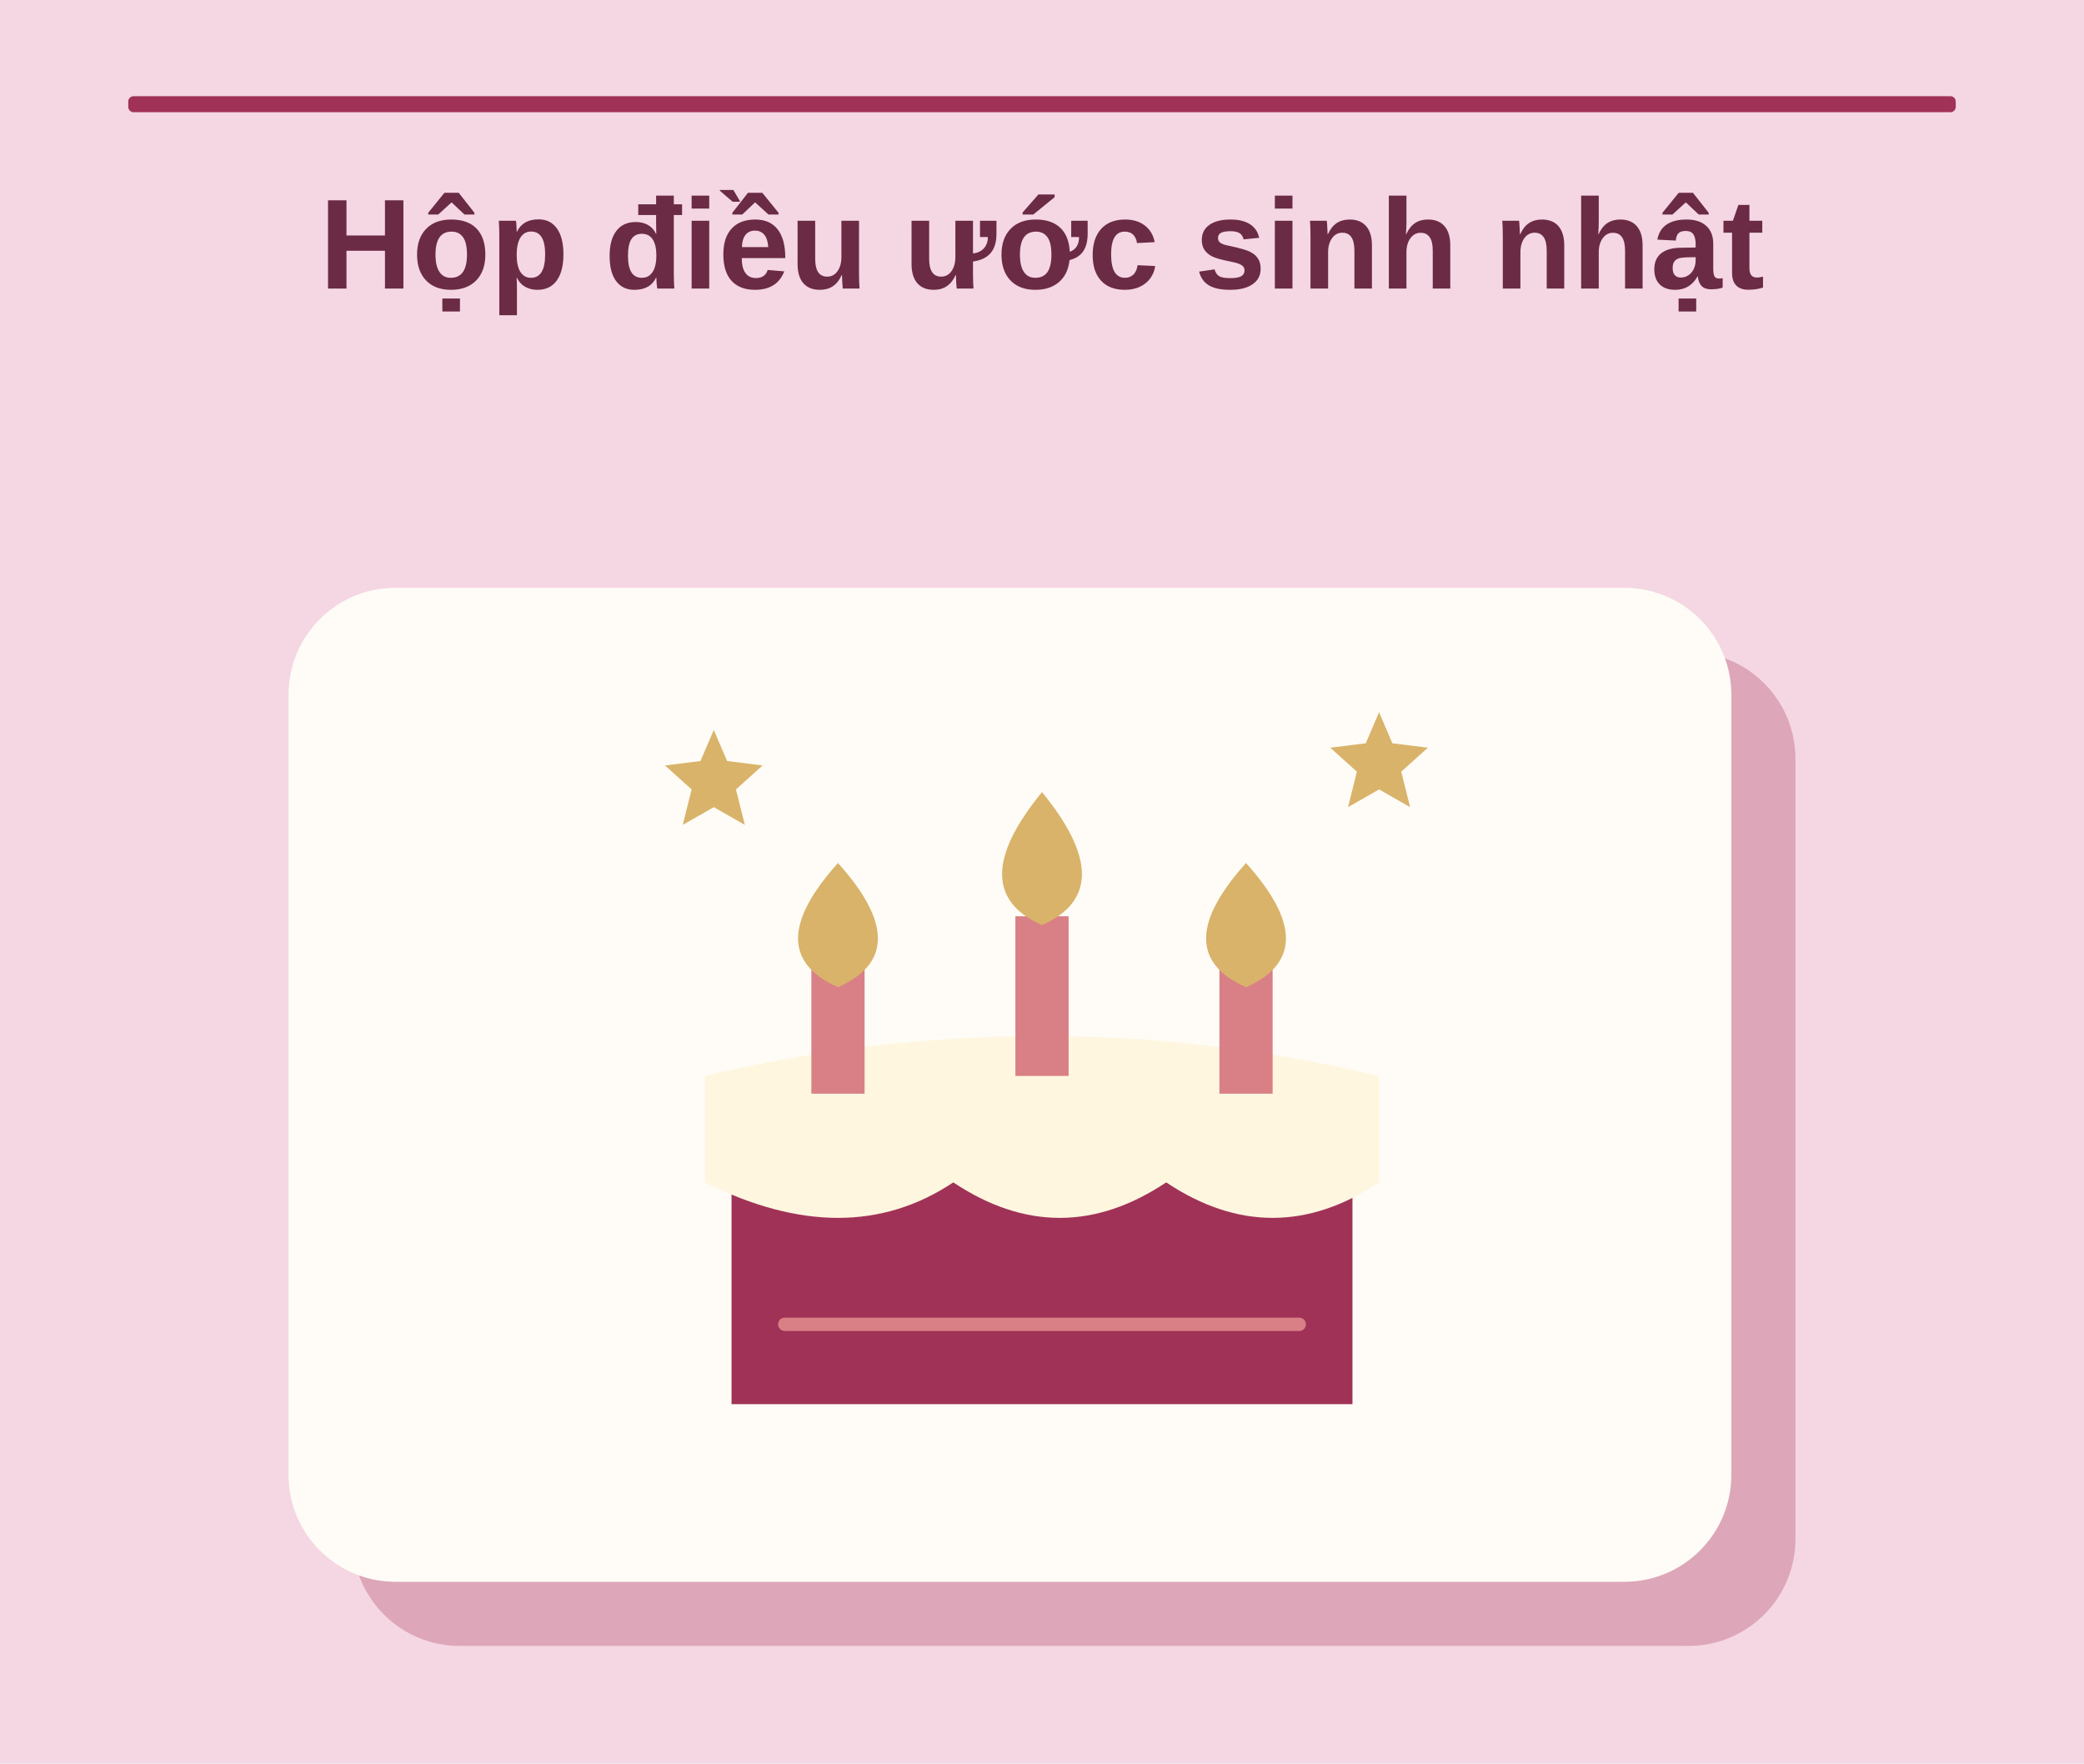
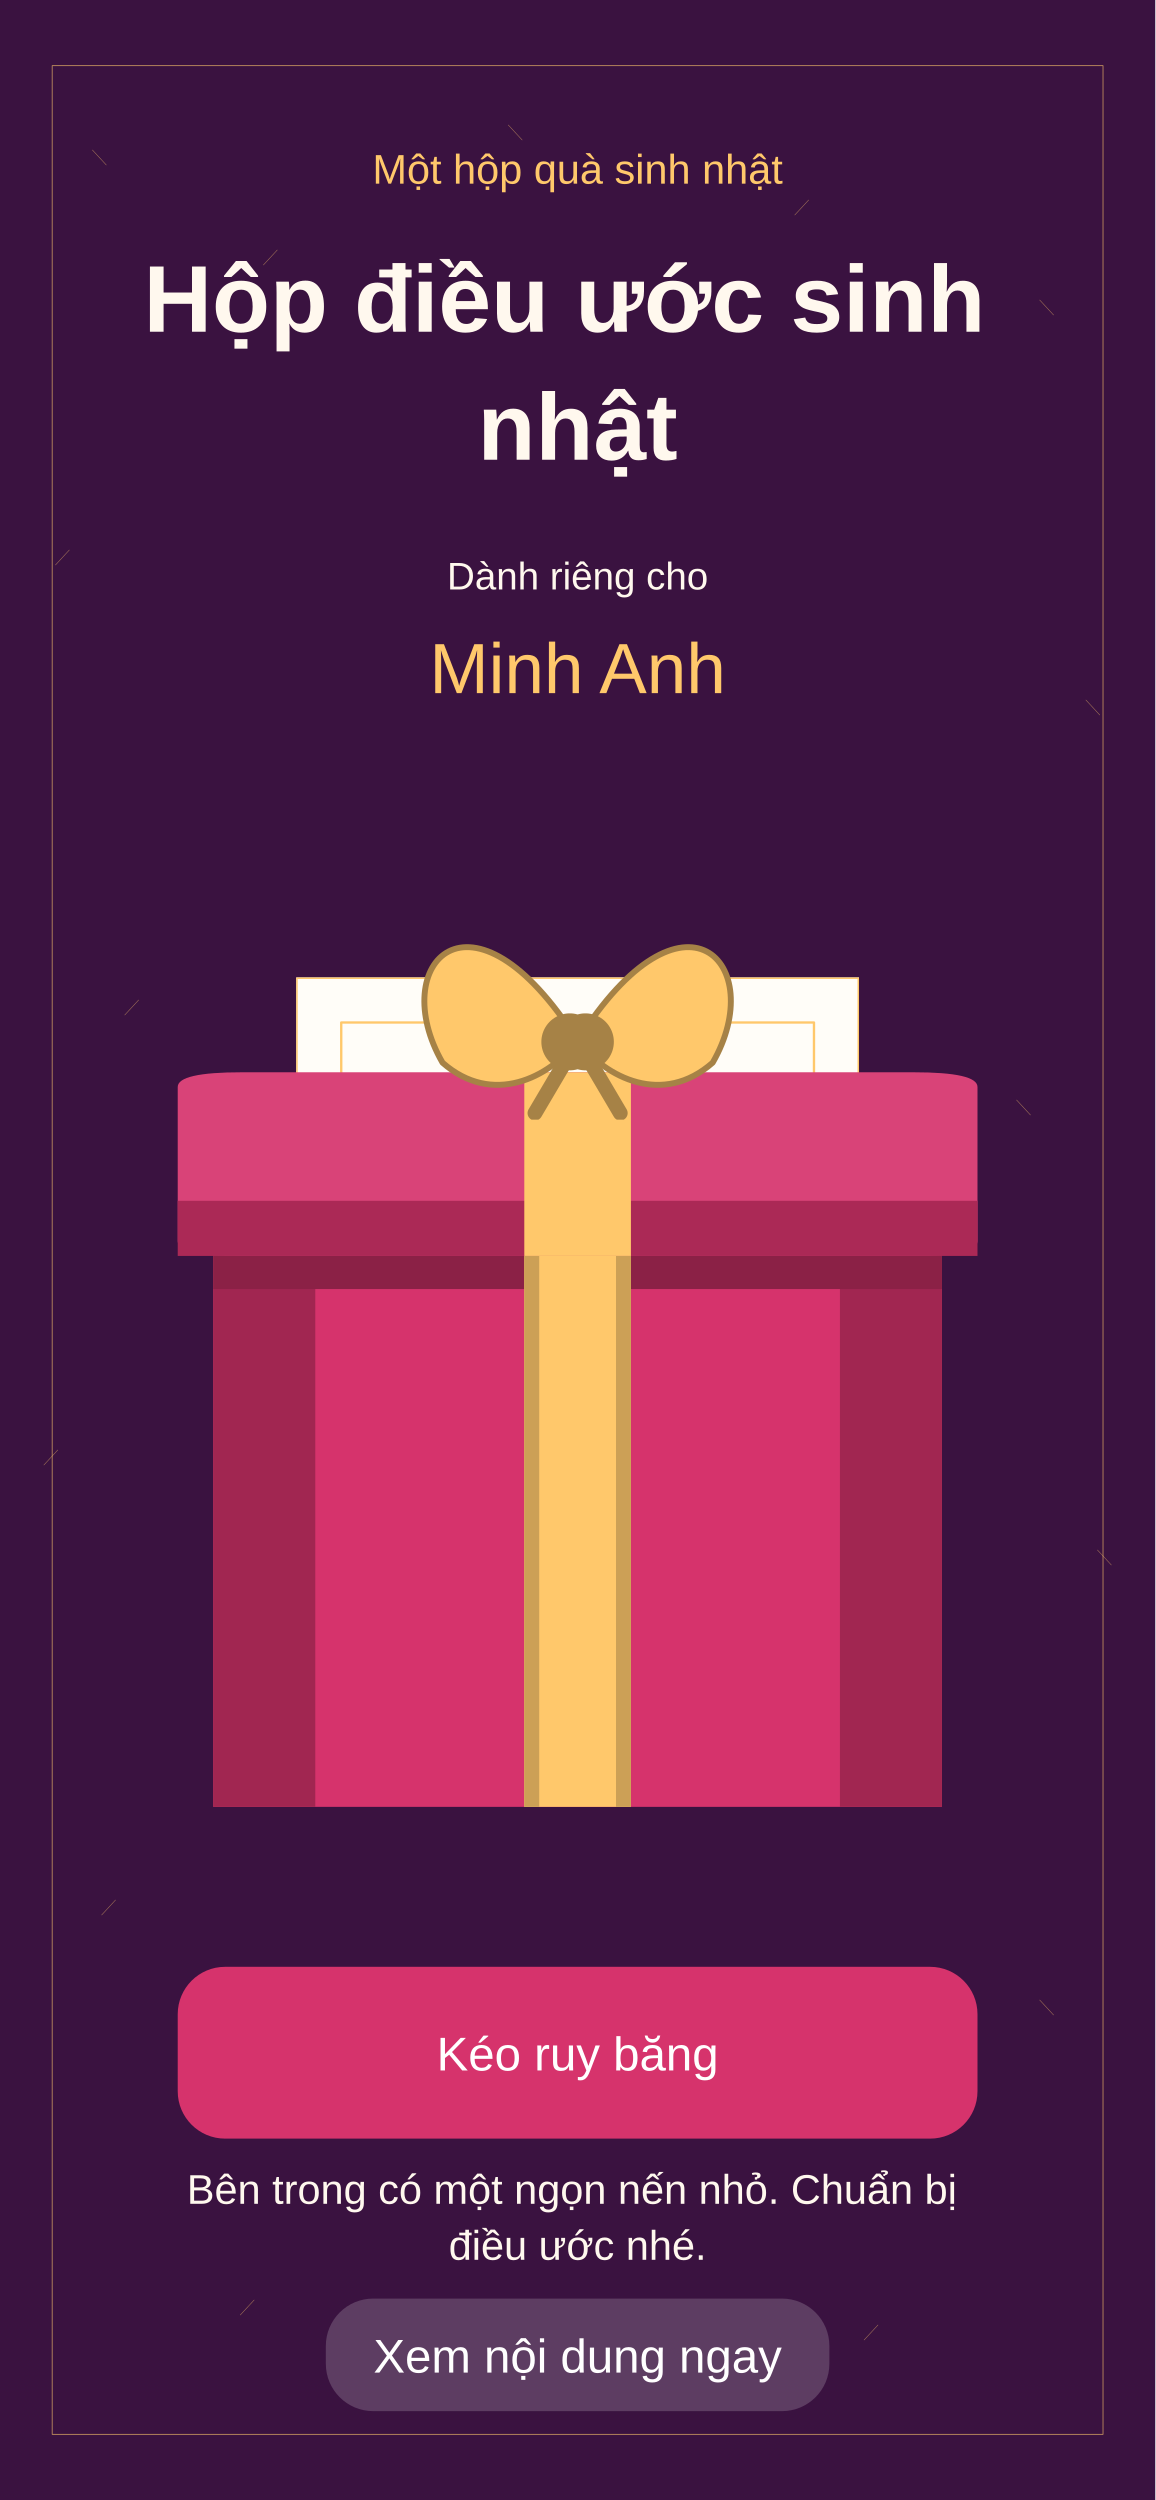
- <svg xmlns="http://www.w3.org/2000/svg" width="390" height="330" viewBox="0 0 390 330" role="img" aria-label="Bản xem trước mẫu quà Momevia">
-   <rect width="100%" height="100%" fill="#F4D7E2" />
-   <g transform="translate(24 18)" opacity="1">
+ <svg xmlns="http://www.w3.org/2000/svg" width="390" height="844" viewBox="0 0 390 844" role="img" aria-label="Bản xem trước mẫu quà Momevia">
+   <rect width="100%" height="100%" fill="#3A1240" />
+   <g transform="translate(0 0)" opacity="0.6">
    <g>
-       <rect width="342" height="3" rx="1" fill="#A13257" stroke="#DDA6B9" stroke-width="0" />
+       <svg width="390" height="844" viewBox="0 0 100 100" preserveAspectRatio="none">
+         <path stroke-linecap="round" stroke-linejoin="round" d="M8 6L9.2 6.6M24 10L22.8 10.6M44 5L45.2 5.6M70 8L68.8 8.6M90 12L91.2 12.6M6 22L4.8 22.6M94 28L95.2 28.6M12 40L10.8 40.6M88 44L89.2 44.6M5 58L3.8 58.6M95 62L96.2 62.6M10 76L8.8 76.6M90 80L91.2 80.6M22 92L20.8 92.6M50 95L51.2 95.6M76 93L74.8 93.6" fill="none" stroke="#FFC86B" stroke-width="0.16" vector-effect="non-scaling-stroke" />
+       </svg>
    </g>
  </g>
-   <g transform="translate(24 30)" opacity="1">
+   <g transform="translate(14 14)" opacity="0.7">
    <g>
-       <text x="171" y="24" fill="#6C2B45" font-family="Arial,sans-serif" font-size="24" font-weight="700" text-anchor="middle">
-         <tspan x="171" dy="0">Hộp điều ước sinh nhật</tspan>
+       <svg width="362" height="816" viewBox="0 0 100 100" preserveAspectRatio="none">
+         <path stroke-linecap="round" stroke-linejoin="round" d="M1 1H99V99H1Z" fill="none" stroke="#FFC86B" stroke-width="0.28" vector-effect="non-scaling-stroke" />
+       </svg>
+     </g>
+   </g>
+   <g transform="translate(30 48)" opacity="1">
+     <g>
+       <text x="165" y="14" fill="#FFC86B" font-family="Arial,sans-serif" font-size="14" font-weight="400" text-anchor="middle">
+         <tspan x="165" dy="0">Một hộp quà sinh nhật</tspan>
      </text>
    </g>
  </g>
-   <g transform="translate(66 122)" opacity="1">
+   <g transform="translate(24 80)" opacity="1">
    <g>
-       <rect width="270" height="186" rx="20" fill="#DDA6B9" stroke="#DDA6B9" stroke-width="0" />
+       <text x="171" y="32" fill="#FFF8EE" font-family="Arial,sans-serif" font-size="32" font-weight="700" text-anchor="middle">
+         <tspan x="171" dy="0">Hộp điều ước sinh</tspan>
+         <tspan x="171" dy="43.2">nhật</tspan>
+       </text>
    </g>
  </g>
-   <g transform="translate(54 110)" opacity="1">
+   <g transform="translate(40 186)" opacity="1">
    <g>
-       <rect width="270" height="186" rx="20" fill="#FFFCF7" stroke="#DDA6B9" stroke-width="0" />
+       <text x="155" y="13" fill="#FFF8EE" font-family="Arial,sans-serif" font-size="13" font-weight="400" text-anchor="middle">
+         <tspan x="155" dy="0">Dành riêng cho</tspan>
+       </text>
    </g>
  </g>
-   <g transform="translate(110 120)" opacity="1">
+   <g transform="translate(40 210)" opacity="1">
    <g>
-       <svg width="170" height="166" viewBox="0 0 100 100" preserveAspectRatio="xMidYMid meet">
-         <path stroke-linecap="round" stroke-linejoin="round" d="M15 56H85V86H15Z" fill="#A13257" />
-         <path stroke-linecap="round" stroke-linejoin="round" d="M12 49Q50 40 88 49V61Q76 69 64 61 52 69 40 61 28 69 12 61Z" fill="#FFF6DF" />
-         <path stroke-linecap="round" stroke-linejoin="round" d="M24 37H30V51H24Z M47 31H53V49H47Z M70 37H76V51H70Z" fill="#D98086" />
-         <path stroke-linecap="round" stroke-linejoin="round" d="M27 25Q18 35 27 39 36 35 27 25ZM50 17Q41 28 50 32 59 28 50 17ZM73 25Q64 35 73 39 82 35 73 25Z" fill="#D9B36A" />
-         <path stroke-linecap="round" stroke-linejoin="round" d="M21 77H79" fill="none" stroke="#D98086" stroke-width="1.5" />
-         <path stroke-linecap="round" stroke-linejoin="round" d="M13 10l1.5 3.5 4 .5-3 2.7 1 4-3.5-2-3.5 2 1-4-3-2.7 4-.5Z" fill="#D9B36A" />
-         <path stroke-linecap="round" stroke-linejoin="round" d="M88 8l1.5 3.5 4 .5-3 2.7 1 4-3.5-2-3.5 2 1-4-3-2.7 4-.5Z" fill="#D9B36A" />
+       <text x="155" y="24" fill="#FFC86B" font-family="Arial,sans-serif" font-size="24" font-weight="400" text-anchor="middle">
+         <tspan x="155" dy="0">Minh Anh</tspan>
+       </text>
+     </g>
+   </g>
+   <g transform="translate(100 330)" opacity="1">
+     <g>
+       <svg width="190" height="190" viewBox="0 0 100 100" preserveAspectRatio="none">
+         <path stroke-linecap="round" stroke-linejoin="round" d="M0 0H100V100H0Z" fill="#FFFDF8" stroke="#FFC86B" stroke-width="1" vector-effect="non-scaling-stroke" />
+         <path stroke-linecap="round" stroke-linejoin="round" d="M8 8H92V92H8Z" fill="none" stroke="#FFC86B" stroke-width="0.8" vector-effect="non-scaling-stroke" />
+         <path stroke-linecap="round" stroke-linejoin="round" d="M24 30H76M24 42H76M24 54H60" fill="none" stroke="#AE97A5" stroke-width="1.2" vector-effect="non-scaling-stroke" />
      </svg>
    </g>
  </g>
+   <g transform="translate(72 420)" opacity="1">
+     <g>
+       <svg width="246" height="190" viewBox="0 0 100 100" preserveAspectRatio="none">
+         <path stroke-linecap="round" stroke-linejoin="round" d="M0 0H100V100H0Z" fill="#D6336C" vector-effect="non-scaling-stroke" />
+         <path stroke-linecap="round" stroke-linejoin="round" d="M0 0H14V100H0Z M86 0H100V100H86Z" fill="#A12651" vector-effect="non-scaling-stroke" />
+         <path stroke-linecap="round" stroke-linejoin="round" d="M0 0H100V8H0Z" fill="#8B2146" vector-effect="non-scaling-stroke" />
+       </svg>
+     </g>
+   </g>
+   <g transform="translate(177 420)" opacity="1">
+     <g>
+       <svg width="36" height="190" viewBox="0 0 100 100" preserveAspectRatio="none">
+         <path stroke-linecap="round" stroke-linejoin="round" d="M0 0H100V100H0Z" fill="#FFC86B" vector-effect="non-scaling-stroke" />
+         <path stroke-linecap="round" stroke-linejoin="round" d="M0 0H14V100H0Z M86 0H100V100H86Z" fill="#CCA056" vector-effect="non-scaling-stroke" />
+       </svg>
+     </g>
+   </g>
+   <g transform="translate(60 362)" opacity="1">
+     <g>
+       <svg width="270" height="62" viewBox="0 0 100 100" preserveAspectRatio="none">
+         <path stroke-linecap="round" stroke-linejoin="round" d="M8 0H92Q100 0 100 8V92Q100 100 92 100H8Q0 100 0 92V8Q0 0 8 0Z" fill="#D94378" vector-effect="non-scaling-stroke" />
+         <path stroke-linecap="round" stroke-linejoin="round" d="M0 70H100V100H0Z" fill="#AB2956" vector-effect="non-scaling-stroke" />
+       </svg>
+     </g>
+   </g>
+   <g transform="translate(177 362)" opacity="1">
+     <g>
+       <svg width="36" height="62" viewBox="0 0 100 100" preserveAspectRatio="none">
+         <path stroke-linecap="round" stroke-linejoin="round" d="M0 0H100V100H0Z" fill="#FFC86B" vector-effect="non-scaling-stroke" />
+       </svg>
+     </g>
+   </g>
+   <g transform="translate(135 304)" opacity="1">
+     <g>
+       <svg width="120" height="74" viewBox="0 0 100 100" preserveAspectRatio="none">
+         <path stroke-linecap="round" stroke-linejoin="round" d="M50 64C20 -13 -4 29 12 74C26 94 42 81 50 64Z M50 64C80 -13 104 29 88 74C74 94 58 81 50 64Z" fill="#FFC86B" stroke="#A68246" stroke-width="2" vector-effect="non-scaling-stroke" />
+         <path stroke-linecap="round" stroke-linejoin="round" d="M50 64L38 97M50 64L62 97" fill="none" stroke="#A68246" stroke-width="5" vector-effect="non-scaling-stroke" />
+         <path stroke-linecap="round" stroke-linejoin="round" d="M50 52A8 13 0 1 1 50 77A8 13 0 1 1 50 52Z" fill="#A68246" vector-effect="non-scaling-stroke" />
+       </svg>
+     </g>
+   </g>
+   <g transform="translate(60 664)" opacity="1">
+     <g>
+       <rect y="0" width="270" height="58" rx="16" fill="#D6336C" />
+       <text x="135" y="35" fill="#FFFFFF" font-family="Arial,sans-serif" font-size="16" text-anchor="middle">Kéo ruy băng</text>
+     </g>
+   </g>
+   <g transform="translate(36 730)" opacity="1">
+     <g>
+       <text x="159" y="14" fill="#FFF8EE" font-family="Arial,sans-serif" font-size="14" font-weight="400" text-anchor="middle">
+         <tspan x="159" dy="0">Bên trong có một ngọn nến nhỏ. Chuẩn bị</tspan>
+         <tspan x="159" dy="18.9">điều ước nhé.</tspan>
+       </text>
+     </g>
+   </g>
+   <g transform="translate(110 776)" opacity="1">
+     <g>
+       <rect y="0" width="170" height="38" rx="16" fill="#5D3D62" />
+       <text x="85" y="25" fill="#FFFFFF" font-family="Arial,sans-serif" font-size="16" text-anchor="middle">Xem nội dung ngay</text>
+     </g>
+   </g>
</svg>
